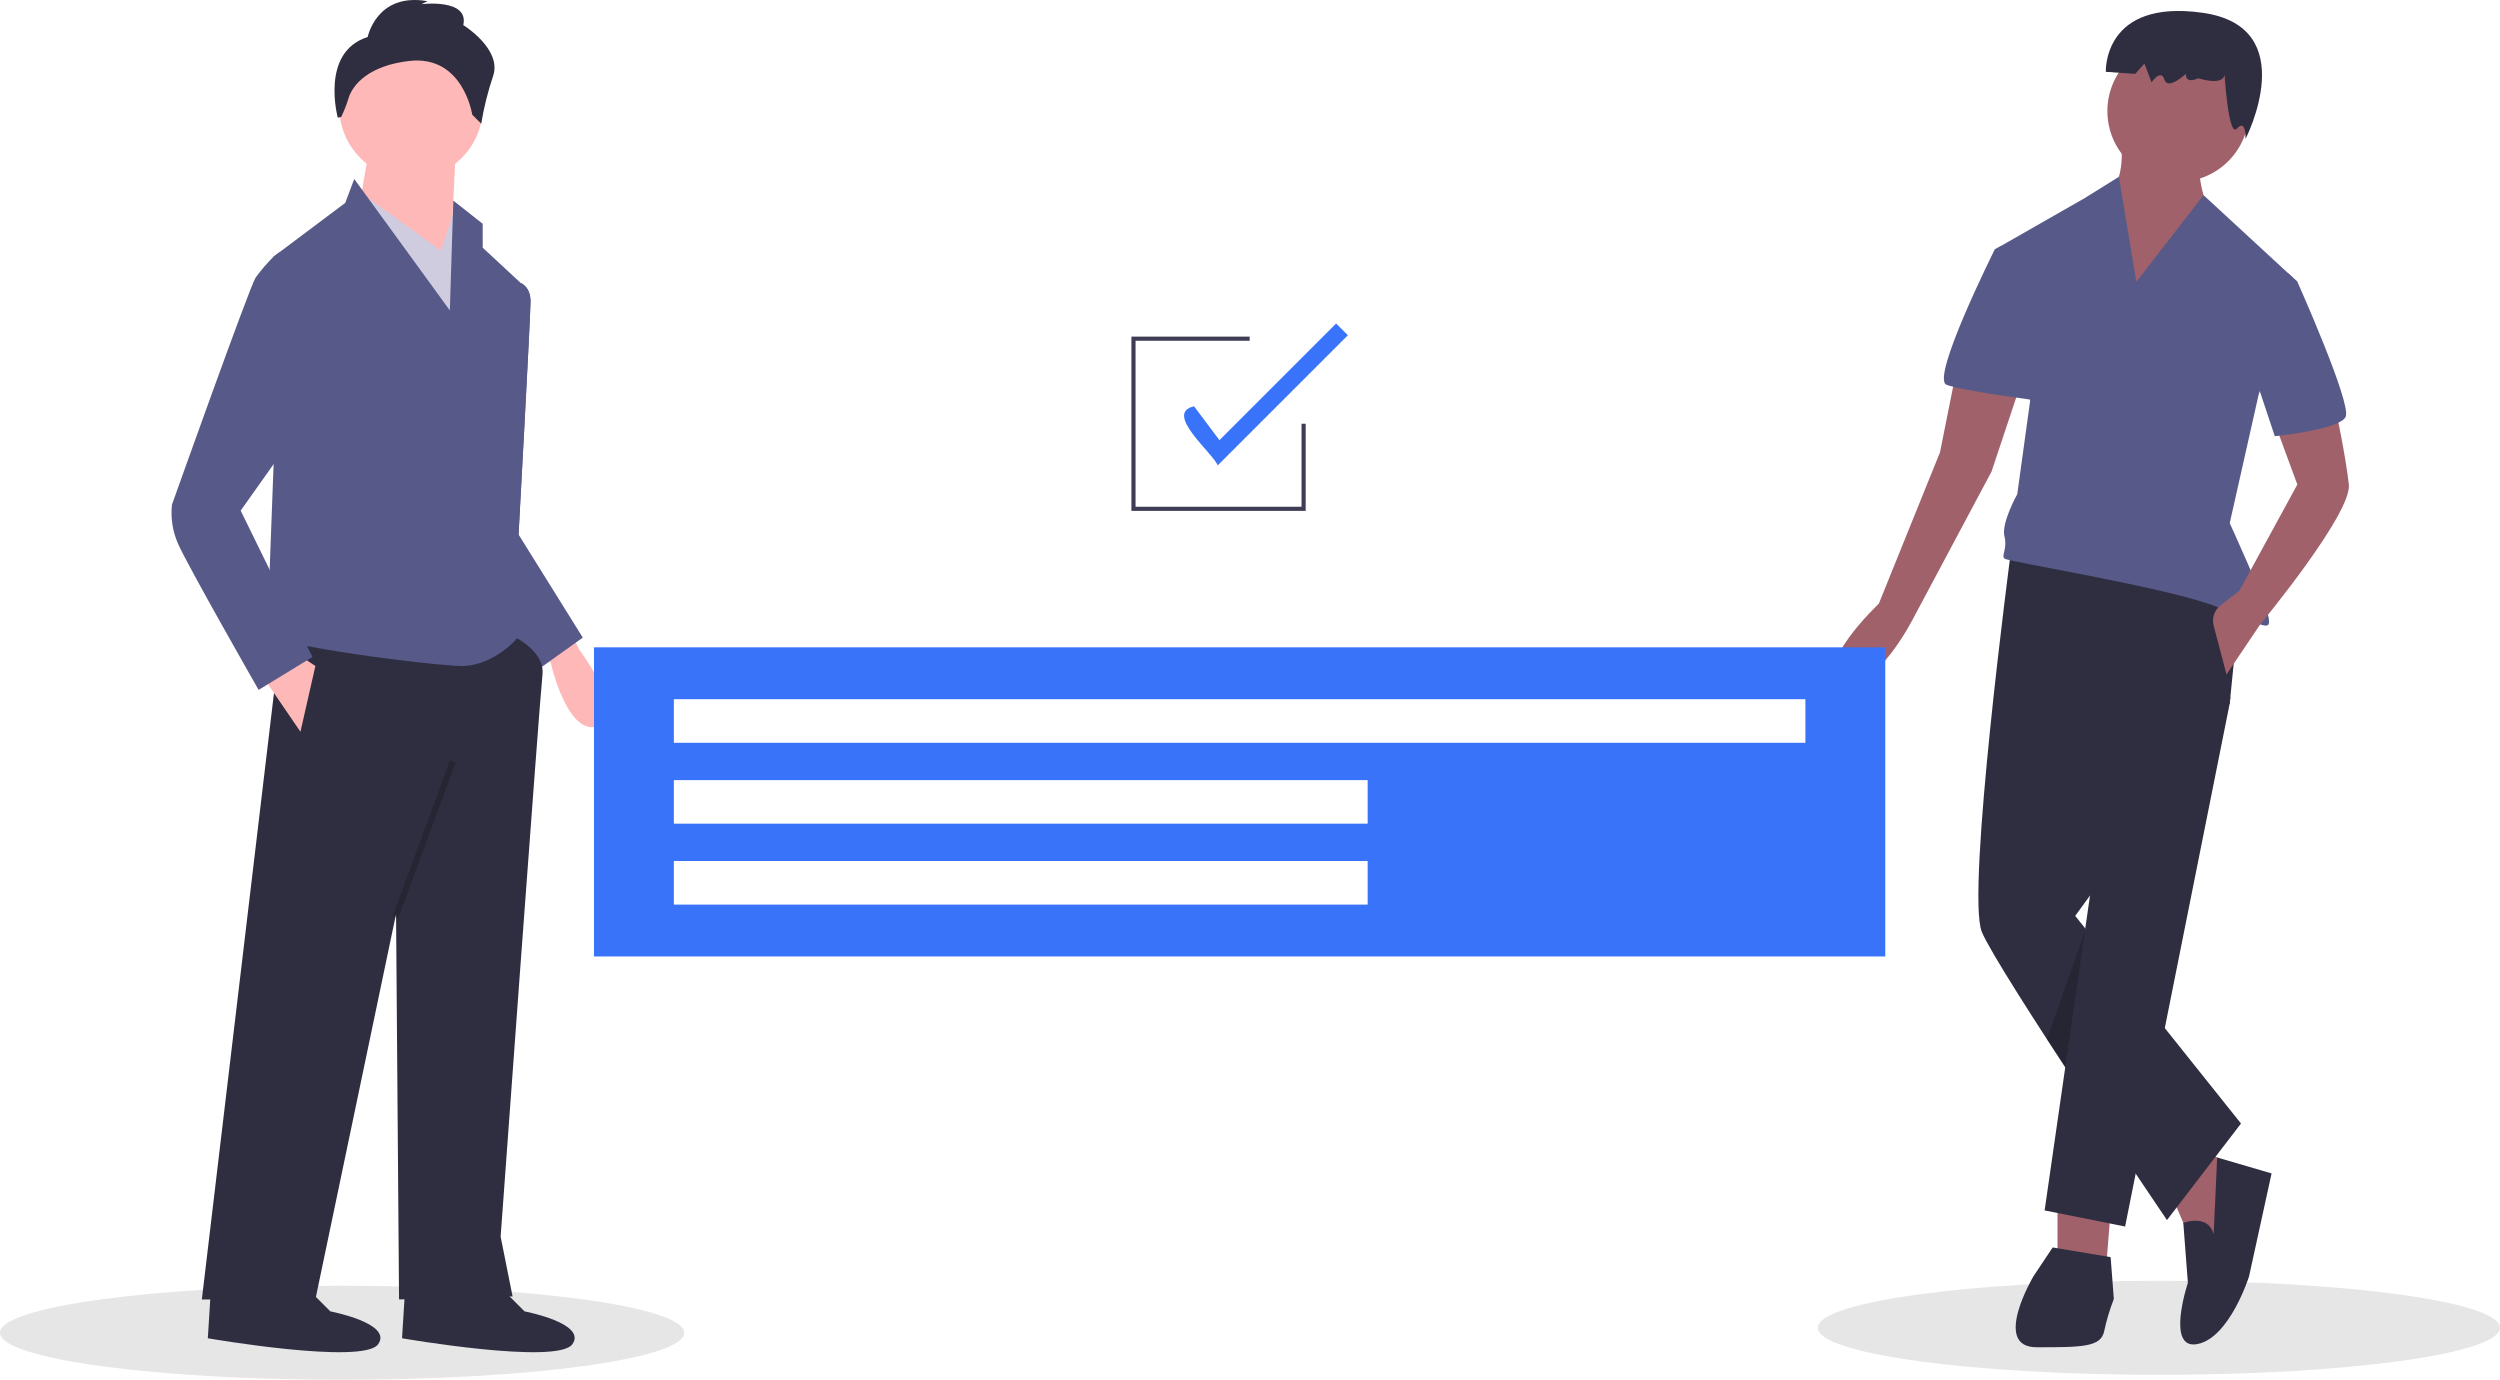
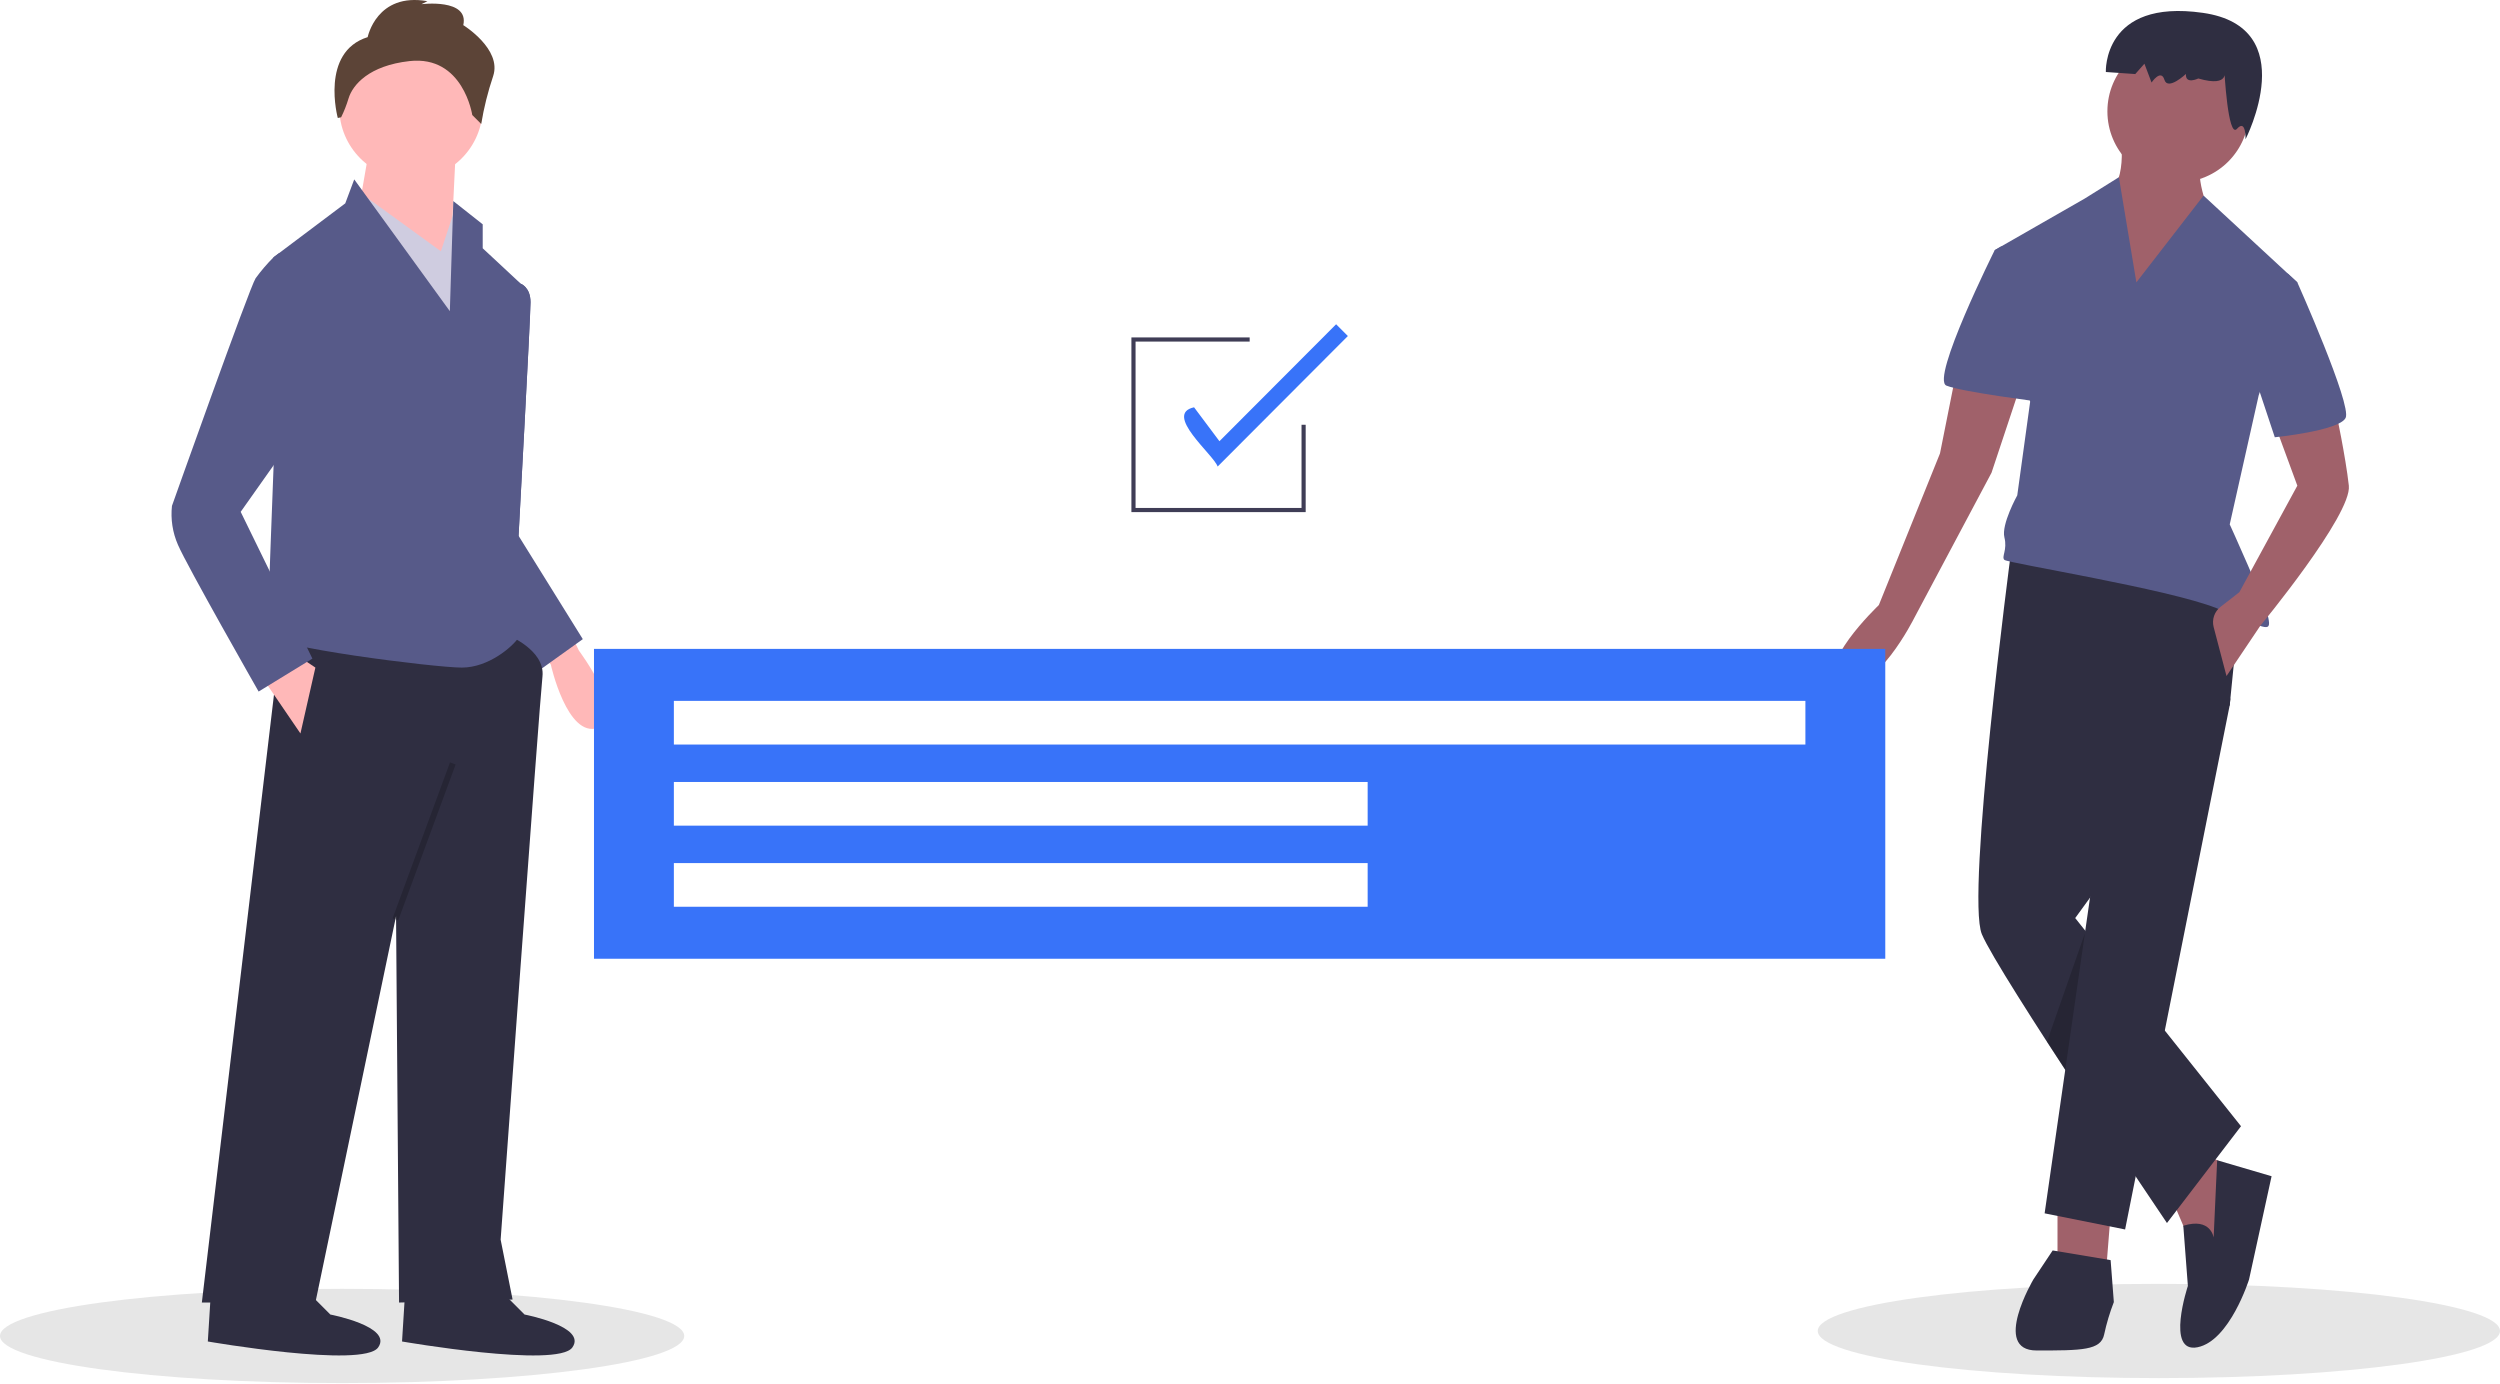
- <svg xmlns="http://www.w3.org/2000/svg" id="ae50b0f8-1e91-4a07-b038-015d07e00e48" data-name="Layer 1" width="882.191" height="486.891" viewBox="0 0 882.191 486.891">
-   <ellipse cx="761.819" cy="468.548" rx="120.372" ry="16.591" fill="#e6e6e6" />
-   <ellipse cx="120.723" cy="470.299" rx="120.723" ry="16.591" fill="#e6e6e6" />
-   <path d="M360.089,429.179l3.105,6.417s17.626,23.523,6.738,27.209S353.265,440.494,353.265,440.494l-2.879-3.638Z" transform="translate(-158.9047 -206.5547)" fill="#ffb8b8" />
-   <path d="M339.785,307.665l2.897-1.226s3.429,1.226,3.429,6.498-4.217,82.24-4.217,82.24l8.435,42.175-11.598,2.109L320.806,400.449Z" transform="translate(-158.9047 -206.5547)" fill="#575a89" />
-   <path d="M339.785,307.665l2.897-1.226s3.429,1.226,3.429,6.498-4.217,82.24-4.217,82.24l22.669,36.376-14.761,10.544-28.995-41.647Z" transform="translate(-158.9047 -206.5547)" fill="#575a89" />
-   <path d="M337.676,429.971s13.707,5.272,12.652,14.761-14.761,198.221-14.761,198.221l4.217,21.087-40.066,1.054-1.054-136.013-28.468,136.013H230.131l28.468-239.341Z" transform="translate(-158.9047 -206.5547)" fill="#2f2e41" />
-   <path d="M334.513,659.822l9.489,9.489s22.142,4.217,16.87,11.598-60.099-2.109-60.099-2.109l1.054-16.87Z" transform="translate(-158.9047 -206.5547)" fill="#2f2e41" />
-   <path d="M265.979,659.822l9.489,9.489s22.142,4.217,16.87,11.598-60.099-2.109-60.099-2.109l1.054-16.87Z" transform="translate(-158.9047 -206.5547)" fill="#2f2e41" />
-   <circle cx="145.032" cy="37.848" r="25.305" fill="#ffb8b8" />
-   <polygon points="160.847 52.609 158.738 95.838 126.053 76.86 130.27 52.609 160.847 52.609" fill="#ffb8b8" />
-   <polygon points="124.999 66.316 155.575 88.458 160.847 72.642 170.336 97.947 165.064 143.285 124.999 66.316" fill="#cfcce0" />
-   <path d="M283.903,269.708l33.74,46.392,1.222-38.755,10.376,8.178V293.958l14.761,13.707-5.272,52.718-1.054,62.208s6.326,5.272,4.217,8.435S331.35,441.569,321.86,441.569s-68.534-7.381-68.534-11.598,2.109-59.044,2.109-59.044V297.121l25.305-18.979Z" transform="translate(-158.9047 -206.5547)" fill="#575a89" />
-   <polygon points="92.313 238.177 106.02 258.21 111.292 235.014 104.966 230.797 92.313 238.177" fill="#ffb8b8" />
-   <rect x="279.3" y="501.706" width="58.525" height="2.109" transform="translate(-428.8529 411.5489) rotate(-69.73678)" opacity="0.2" />
-   <path d="M288.648,219.625s3.163-15.815,21.087-12.652l-2.109,1.054s16.87-2.109,14.761,7.381c0,0,13.707,8.435,10.544,17.924a107.284,107.284,0,0,0-4.217,16.87l-3.163-3.163s-3.163-21.087-22.142-18.979c-14.234,1.582-20.033,8.303-21.516,13.147a42.782,42.782,0,0,1-2.605,6.627l-1.184.26S271.778,224.897,288.648,219.625Z" transform="translate(-158.9047 -206.5547)" fill="#2f2e41" />
-   <path d="M267.033,296.067l-9.598-.445-2,1.5a63.119,63.119,0,0,0-6.326,7.381c-2.109,3.163-29.522,80.132-29.522,80.132a26.867,26.867,0,0,0,2.109,13.707c3.163,7.381,28.468,51.664,28.468,51.664l18.979-11.598-25.305-51.664,17.924-25.305Z" transform="translate(-158.9047 -206.5547)" fill="#575a89" />
-   <polygon points="726.044 420.319 726.044 448.719 743.084 448.719 745.356 420.319 726.044 420.319" fill="#a0616a" />
-   <polygon points="766.372 422.023 773.187 437.927 784.547 442.471 786.819 410.663 777.731 406.12 766.372 422.023" fill="#a0616a" />
-   <path d="M940.044,642.21s-.964-7.171-10.706-4.153l1.618,21.193S923.004,683.105,934.364,680.833s18.176-23.856,18.176-23.856l7.952-36.351L941.289,615.001Z" transform="translate(-158.9047 -206.5547)" fill="#2f2e41" />
-   <path d="M868.477,401.382s-15.904,120.414-10.224,134.046,65.319,101.67,65.319,101.67l26.128-34.079-58.503-73.271,54.527-74.975,4.544-45.439Z" transform="translate(-158.9047 -206.5547)" fill="#2f2e41" />
-   <polygon points="772.051 237.994 787.048 245.93 786.819 248.218 749.9 432.815 721.5 427.135 740.244 297.065 772.051 237.994" fill="#2f2e41" />
-   <path d="M883.245,646.754,876.429,656.977S861.661,681.969,877.565,681.969s22.72,0,23.856-5.68a74.854,74.854,0,0,1,3.408-11.36l-1.136-14.768Z" transform="translate(-158.9047 -206.5547)" fill="#2f2e41" />
-   <circle cx="768.643" cy="39.198" r="24.992" fill="#a0616a" />
-   <path d="M907.101,253.704s3.408,19.312-6.816,22.72,12.496,48.847,12.496,48.847L938.908,282.104s-6.816-14.768-2.272-21.584Z" transform="translate(-158.9047 -206.5547)" fill="#a0616a" />
-   <path d="M912.78,305.959l-6.167-37.019-12.009,7.483-31.807,18.176L875.293,347.991l-4.544,32.943s-5.68,10.224-4.544,14.768-1.136,6.816,0,7.952,57.935,10.224,74.975,17.04,19.312,9.088,18.176,3.408S945.724,391.158,945.724,391.158l10.224-45.439,13.632-39.759-33.094-30.541Z" transform="translate(-158.9047 -206.5547)" fill="#575a89" />
-   <path d="M961.628,355.943l7.952,21.584-20.448,37.487-6.672,5.189a6.815,6.815,0,0,0-2.407,7.114l4.535,17.232,11.886-17.652s32.417-39.147,31.282-49.371-4.544-26.128-4.544-26.128Z" transform="translate(-158.9047 -206.5547)" fill="#a0616a" />
-   <path d="M849.165,337.767l-5.68,28.4L821.902,419.558s-23.856,22.72-12.496,27.264,24.992-22.72,24.992-22.72l27.264-51.119,10.224-30.671Z" transform="translate(-158.9047 -206.5547)" fill="#a0616a" />
-   <path d="M957.084,303.687l9.144-.821,3.351,3.093s19.312,43.167,17.04,47.711-24.992,6.816-24.992,6.816L952.54,333.223Z" transform="translate(-158.9047 -206.5547)" fill="#575a89" />
-   <path d="M870.749,295.736l-5.636-2.46-2.316,1.324s-22.72,45.439-17.04,47.711,32.943,5.68,32.943,5.68Z" transform="translate(-158.9047 -206.5547)" fill="#575a89" />
-   <polygon points="735.7 328.597 728.775 376.651 722.329 366.75 735.7 328.597" opacity="0.2" />
-   <path d="M943.792,230.952s2.517,6.625-9.166,3.229c0,0-4.628,2.256-4.359-1.594,0,0-6.38,6.003-7.593,2.049s-4.538.973-4.538.973l-2.517-6.625-3.235,3.643-10.379-.725s-1.171-25.878,34.235-20.824,15.057,44.504,15.057,44.504.224-7.321-3.011-3.677S943.792,230.952,943.792,230.952Z" transform="translate(-158.9047 -206.5547)" fill="#2f2e41" />
-   <path d="M368.509,434.984V544.065H824.174V434.984Zm273.009,90.779H396.694V510.389H641.517Zm0-28.551H396.694V481.837H641.517Zm154.471-28.551H396.694V453.286h399.294Z" transform="translate(-158.9047 -206.5547)" fill="#3873f9" />
-   <polygon points="460.743 180.28 399.248 180.28 399.248 118.784 440.977 118.784 440.977 120.249 400.712 120.249 400.712 178.816 459.279 178.816 459.279 149.532 460.743 149.532 460.743 180.28" fill="#3f3d56" />
-   <path d="M588.584,370.794c-1.421-4.196-19.242-18.46-8.322-20.857l8.955,11.941,41.172-41.171,4.141,4.141Z" transform="translate(-158.9047 -206.5547)" fill="#3873f9" />
+ <svg xmlns="http://www.w3.org/2000/svg" width="526" height="291" viewBox="0 0 526 291" fill="none">
+   <path d="M454.229 289.953C493.867 289.953 526 285.514 526 280.037C526 274.561 493.867 270.121 454.229 270.121C414.591 270.121 382.458 274.561 382.458 280.037C382.458 285.514 414.591 289.953 454.229 289.953Z" fill="#E6E6E6" />
+   <path d="M71.98 291C111.734 291 143.961 286.56 143.961 281.084C143.961 275.607 111.734 271.168 71.98 271.168C32.227 271.168 0 275.607 0 281.084C0 286.56 32.227 291 71.98 291Z" fill="#E6E6E6" />
+   <path d="M119.955 133.056L121.806 136.891C121.806 136.891 132.316 150.95 125.823 153.153C119.331 155.356 115.886 139.819 115.886 139.819L114.169 137.644L119.955 133.056Z" fill="#FFB8B8" />
+   <path d="M107.848 60.431L109.576 59.698C109.576 59.698 111.62 60.431 111.62 63.581C111.62 66.732 109.106 112.734 109.106 112.734L114.135 137.94L107.22 139.201L96.532 115.885L107.848 60.431Z" fill="#575A89" />
+   <path d="M107.848 60.431L109.576 59.698C109.576 59.698 111.62 60.431 111.62 63.581C111.62 66.732 109.106 112.734 109.106 112.734L122.622 134.475L113.821 140.776L96.533 115.885L107.848 60.431Z" fill="#575A89" />
+   <path d="M106.591 133.529C106.591 133.529 114.764 136.68 114.135 142.352C113.506 148.023 105.334 260.822 105.334 260.822L107.848 273.425L83.959 274.055L83.331 192.765L66.357 274.055H42.468L59.442 131.009L106.591 133.529Z" fill="#2F2E41" />
+   <path d="M104.705 270.905L110.363 276.576C110.363 276.576 123.565 279.097 120.421 283.508C117.278 287.919 84.588 282.248 84.588 282.248L85.217 272.165L104.705 270.905Z" fill="#2F2E41" />
+   <path d="M63.842 270.905L69.5 276.576C69.5 276.576 82.702 279.097 79.559 283.508C76.415 287.919 43.725 282.248 43.725 282.248L44.354 272.165L63.842 270.905Z" fill="#2F2E41" />
+   <path d="M86.474 37.745C94.807 37.745 101.562 30.973 101.562 22.621C101.562 14.268 94.807 7.497 86.474 7.497C78.141 7.497 71.386 14.268 71.386 22.621C71.386 30.973 78.141 37.745 86.474 37.745Z" fill="#FFB8B8" />
+   <path d="M95.904 31.443L94.646 57.279L75.158 45.937L77.673 31.443H95.904Z" fill="#FFB8B8" />
+   <path d="M74.53 39.635L92.76 52.869L95.904 43.416L101.562 58.54L98.418 85.637L74.53 39.635Z" fill="#CFCCE0" />
+   <path d="M74.529 37.745L94.647 65.472L95.375 42.309L101.562 47.197V52.238L110.363 60.431L107.22 91.939L106.591 129.118C106.591 129.118 110.363 132.269 109.106 134.159C107.848 136.05 102.819 140.461 97.161 140.461C91.503 140.461 56.298 136.05 56.298 133.529C56.298 131.009 57.556 98.24 57.556 98.24V54.129L72.644 42.786L74.529 37.745Z" fill="#575A89" />
+   <path d="M55.041 142.351L63.214 154.324L66.357 140.461L62.585 137.94L55.041 142.351Z" fill="#FFB8B8" />
+   <path opacity="0.2" d="M94.685 160.408L82.6 193.222L83.779 193.659L95.865 160.845L94.685 160.408Z" fill="black" />
+   <path d="M77.359 7.812C77.359 7.812 79.245 -1.641 89.932 0.25L88.674 0.88C88.674 0.88 98.733 -0.38 97.476 5.291C97.476 5.291 105.648 10.333 103.762 16.004C102.653 19.291 101.812 22.663 101.248 26.087L99.362 24.196C99.362 24.196 97.476 11.593 86.16 12.853C77.673 13.799 74.215 17.816 73.331 20.711C72.924 22.072 72.405 23.396 71.778 24.671L71.072 24.826C71.072 24.826 67.3 10.963 77.359 7.812Z" fill="#5C4437" />
+   <path d="M64.471 53.499L58.748 53.232L57.556 54.129C56.187 55.5 54.926 56.975 53.784 58.54C52.526 60.431 36.181 106.432 36.181 106.432C35.878 109.226 36.312 112.051 37.439 114.624C39.325 119.036 54.413 145.502 54.413 145.502L65.728 138.571L50.641 107.693L61.328 92.569L64.471 53.499Z" fill="#575A89" />
+   <path d="M432.899 251.212V268.186H443.059L444.413 251.212H432.899Z" fill="#A0616A" />
+   <path d="M456.944 252.231L461.007 261.736L467.781 264.452L469.135 245.441L463.717 242.726L456.944 252.231Z" fill="#A0616A" />
+   <path d="M465.749 260.378C465.749 260.378 465.174 256.092 459.366 257.896L460.33 270.562C460.33 270.562 455.589 284.82 462.362 283.462C469.135 282.104 473.199 269.204 473.199 269.204L477.941 247.478L466.491 244.116L465.749 260.378Z" fill="#2F2E41" />
+   <path d="M423.078 116.442C423.078 116.442 413.595 188.41 416.982 196.557C420.368 204.705 455.928 257.323 455.928 257.323L471.506 236.955L436.624 193.163L469.135 148.353L471.845 121.195L423.078 116.442Z" fill="#2F2E41" />
+   <path d="M460.33 142.242L469.272 146.985L469.135 148.352L447.123 258.681L430.189 255.286L441.365 177.547L460.33 142.242Z" fill="#2F2E41" />
+   <path d="M431.883 263.094L427.819 269.204C427.819 269.204 419.014 284.141 428.496 284.141C437.979 284.141 442.043 284.141 442.72 280.746C443.217 278.433 443.897 276.162 444.752 273.957L444.075 265.131L431.883 263.094Z" fill="#2F2E41" />
+   <path d="M458.298 38.364C466.528 38.364 473.199 31.677 473.199 23.427C473.199 15.178 466.528 8.491 458.298 8.491C450.069 8.491 443.397 15.178 443.397 23.427C443.397 31.677 450.069 38.364 458.298 38.364Z" fill="#A0616A" />
+   <path d="M446.107 28.18C446.107 28.18 448.139 39.722 442.043 41.759C435.947 43.796 449.493 70.953 449.493 70.953L465.072 45.154C465.072 45.154 461.008 36.327 463.717 32.254L446.107 28.18Z" fill="#A0616A" />
+   <path d="M449.493 59.411L445.816 37.286L438.656 41.759L419.691 52.622L427.142 84.532L424.432 104.221C424.432 104.221 421.046 110.332 421.723 113.048C422.4 115.763 421.046 117.121 421.723 117.8C422.4 118.479 456.266 123.911 466.426 127.984C476.586 132.058 477.941 133.416 477.263 130.021C476.586 126.626 469.135 110.332 469.135 110.332L475.231 83.174L483.359 59.411L463.627 41.158L449.493 59.411Z" fill="#575A89" />
+   <path d="M478.618 89.285L483.359 102.185L471.167 124.59L467.189 127.691C466.561 128.181 466.09 128.845 465.835 129.601C465.58 130.357 465.552 131.171 465.754 131.943L468.458 142.242L475.545 131.692C475.545 131.692 494.874 108.295 494.196 102.185C493.519 96.074 491.487 86.569 491.487 86.569L478.618 89.285Z" fill="#A0616A" />
+   <path d="M411.563 78.422L408.177 95.395L395.308 127.305C395.308 127.305 381.084 140.884 387.857 143.6C394.63 146.316 402.758 130.021 402.758 130.021L419.014 99.469L425.11 81.137L411.563 78.422Z" fill="#A0616A" />
+   <path d="M475.909 58.053L481.361 57.563L483.359 59.411C483.359 59.411 494.874 85.211 493.519 87.927C492.164 90.643 478.618 92.001 478.618 92.001L473.199 75.706L475.909 58.053Z" fill="#575A89" />
+   <path d="M424.432 53.301L421.072 51.831L419.691 52.622C419.691 52.622 406.145 79.779 409.531 81.137C412.918 82.495 429.174 84.532 429.174 84.532L424.432 53.301Z" fill="#575A89" />
+   <path opacity="0.2" d="M438.656 196.393L434.527 225.113L430.684 219.196L438.656 196.393Z" fill="black" />
+   <path d="M467.984 14.582C467.984 14.582 469.485 18.541 462.519 16.511C462.519 16.511 459.76 17.86 459.92 15.558C459.92 15.558 456.116 19.146 455.393 16.783C454.669 14.419 452.687 17.364 452.687 17.364L451.186 13.405L449.258 15.582L443.069 15.149C443.069 15.149 442.371 -0.318 463.482 2.703C484.593 5.724 472.46 29.301 472.46 29.301C472.46 29.301 472.593 24.926 470.664 27.103C468.736 29.281 467.984 14.582 467.984 14.582Z" fill="#2F2E41" />
+   <path d="M124.975 136.525V201.72H396.662V136.525H124.975ZM287.755 190.781H141.78V181.593H287.755V190.781ZM287.755 173.717H141.78V164.528H287.755V173.717ZM379.857 156.652H141.78V147.464H379.857V156.652Z" fill="#3873F9" />
+   <path d="M274.715 107.748H238.049V70.994H262.929V71.869H238.922V106.873H273.842V89.371H274.715V107.748Z" fill="#3F3D56" />
+   <path d="M256.193 98.161C255.346 95.653 244.72 87.128 251.231 85.695L256.571 92.832L281.119 68.225L283.588 70.7L256.193 98.161Z" fill="#3873F9" />
</svg>
